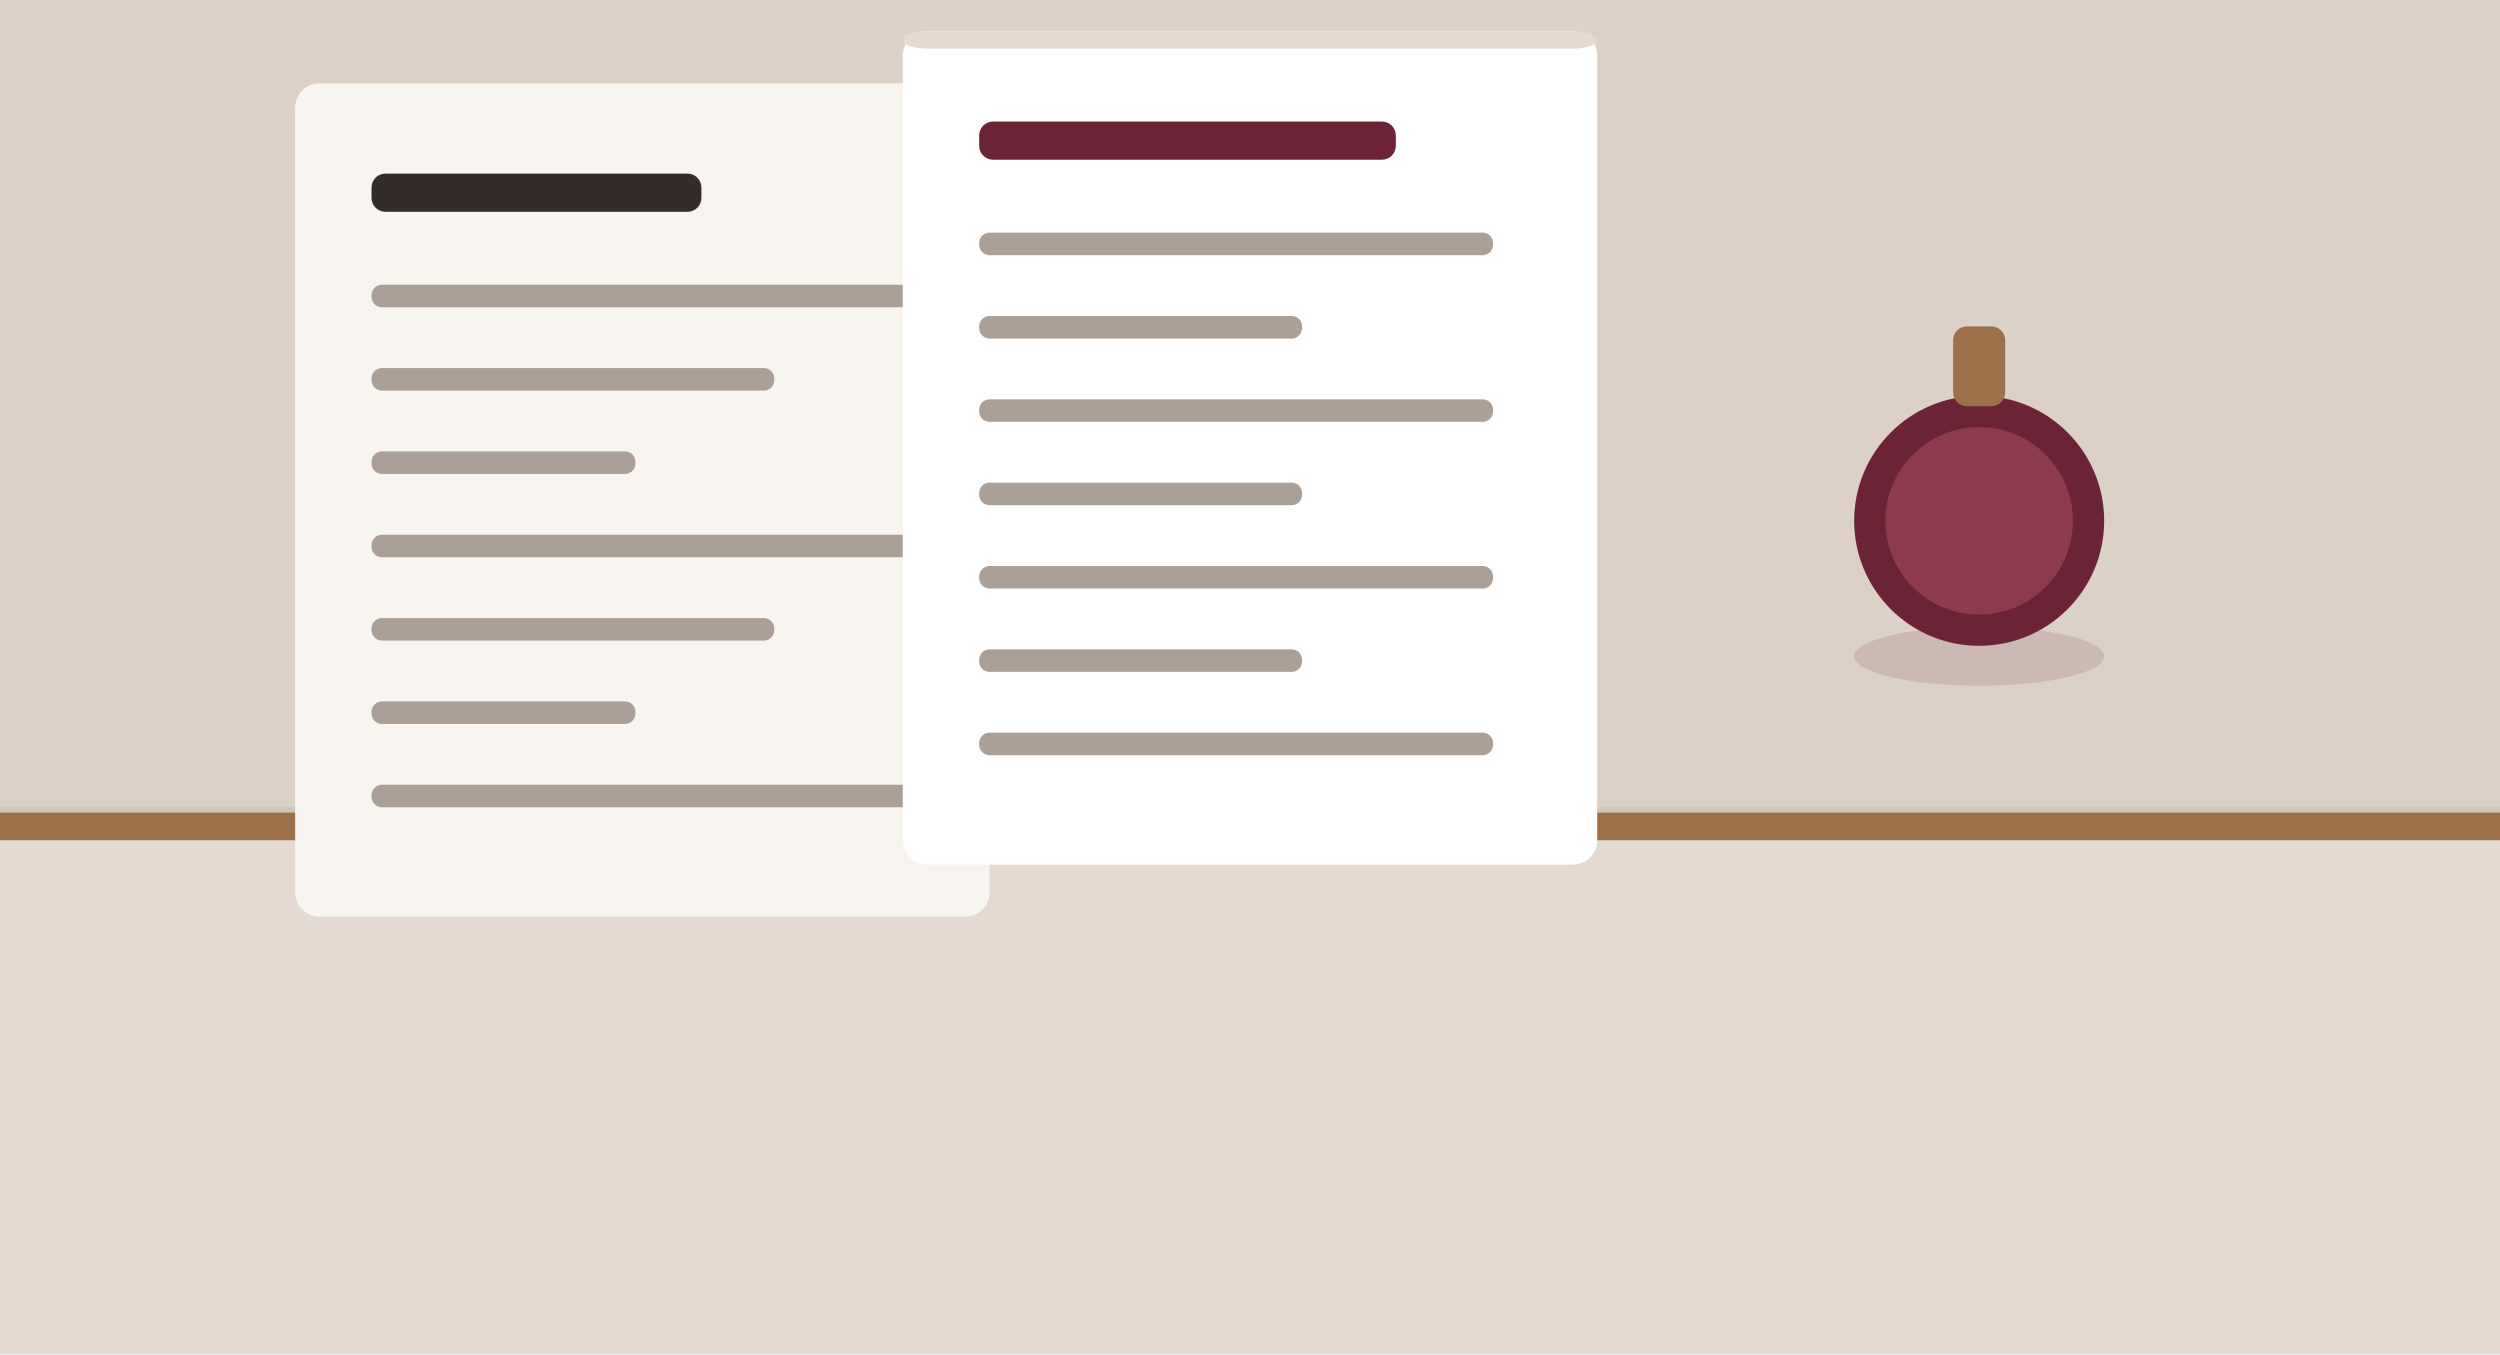
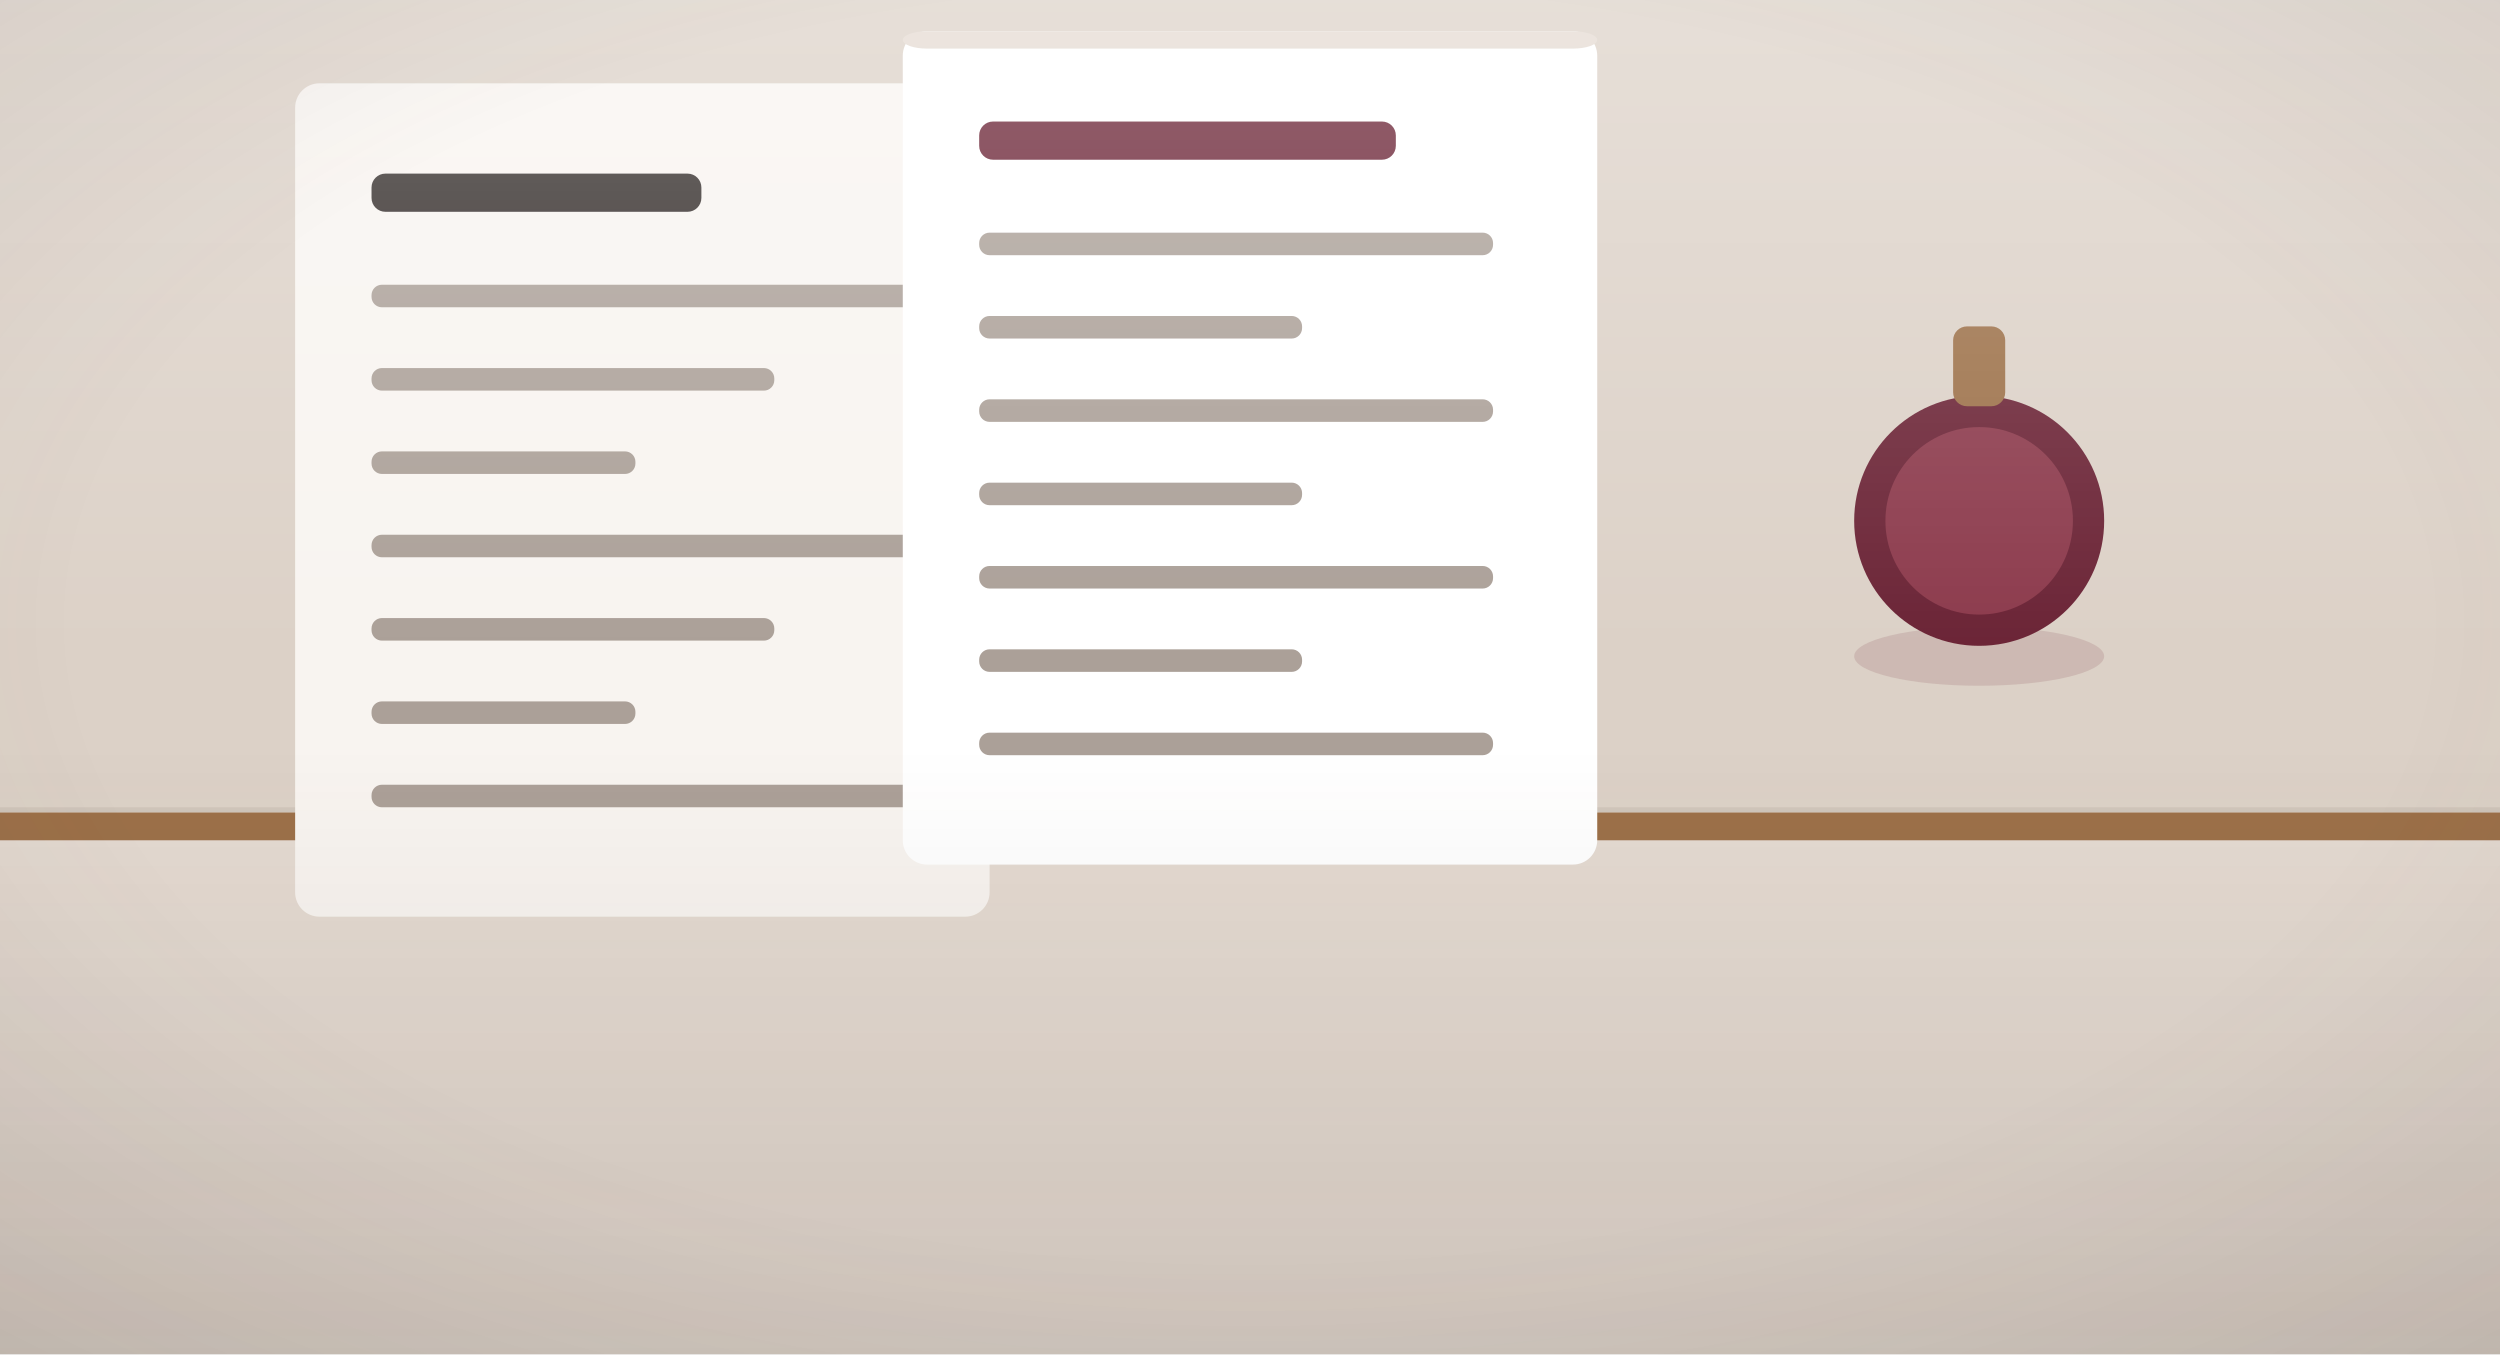
<svg xmlns="http://www.w3.org/2000/svg" viewBox="0 0 1440 780" width="1440" height="780" role="img">
+   <defs>
+     <linearGradient id="gTop" x1="0" y1="0" x2="0" y2="1">
+       <stop offset="0" stop-color="#FFFFFF" stop-opacity=".30" />
+       <stop offset=".48" stop-color="#FFFFFF" stop-opacity="0" />
+     </linearGradient>
+     <linearGradient id="gBot" x1="0" y1="0" x2="0" y2="1">
+       <stop offset=".55" stop-color="#3A2C24" stop-opacity="0" />
+       <stop offset="1" stop-color="#3A2C24" stop-opacity=".13" />
+     </linearGradient>
+     <radialGradient id="gVig" cx=".5" cy=".46" r=".75">
+       <stop offset=".62" stop-color="#3A2C24" stop-opacity="0" />
+       <stop offset="1" stop-color="#3A2C24" stop-opacity=".10" />
+     </radialGradient>
+   </defs>
  <rect x="0" y="0" width="1440" height="780" fill="#EDE6DF" />
  <rect x="0" y="0" width="1440" height="468" fill="#DCD1C7" />
  <rect x="0" y="468" width="1440" height="312" fill="#E4DAD1" />
  <rect x="0" y="465" width="1440" height="3" fill="rgba(0,0,0,.06)" />
  <rect x="0" y="468" width="1440" height="16" fill="#9C7048" />
  <g transform="translate(170,48)">
    <rect x="0" y="0" width="400" height="480" fill="#F8F4F0" rx="14" />
    <rect x="44" y="52" width="190" height="22" fill="#332C2A" rx="8" />
    <rect x="44" y="116" width="312" height="13" fill="#ABA098" rx="6" />
    <rect x="44" y="164" width="232" height="13" fill="#ABA098" rx="6" />
    <rect x="44" y="212" width="152" height="13" fill="#ABA098" rx="6" />
    <rect x="44" y="260" width="312" height="13" fill="#ABA098" rx="6" />
    <rect x="44" y="308" width="232" height="13" fill="#ABA098" rx="6" />
    <rect x="44" y="356" width="152" height="13" fill="#ABA098" rx="6" />
    <rect x="44" y="404" width="312" height="13" fill="#ABA098" rx="6" />
  </g>
  <g transform="translate(520,18)">
    <rect x="0" y="0" width="400" height="480" fill="#FFFFFF" rx="14" />
    <rect x="0" y="0" width="400" height="10" fill="#E4DAD1" rx="14" />
    <rect x="44" y="52" width="240" height="22" fill="#6B2436" rx="8" />
    <rect x="44" y="116" width="296" height="13" fill="#ABA098" rx="6" />
    <rect x="44" y="164" width="186" height="13" fill="#ABA098" rx="6" />
    <rect x="44" y="212" width="296" height="13" fill="#ABA098" rx="6" />
    <rect x="44" y="260" width="186" height="13" fill="#ABA098" rx="6" />
    <rect x="44" y="308" width="296" height="13" fill="#ABA098" rx="6" />
    <rect x="44" y="356" width="186" height="13" fill="#ABA098" rx="6" />
    <rect x="44" y="404" width="296" height="13" fill="#ABA098" rx="6" />
  </g>
  <g transform="translate(1140,300)">
    <circle cx="0" cy="0" r="72" fill="#6B2436" />
    <circle cx="0" cy="0" r="54" fill="#8C3A4C" />
    <rect x="-15" y="-112" width="30" height="46" fill="#9C7048" rx="8" />
    <ellipse cx="0" cy="78" rx="72" ry="17" fill="rgba(107,36,54,.14)" />
  </g>
+   <rect x="0" y="0" width="1440" height="780" fill="url(#gTop)" />
+   <rect x="0" y="0" width="1440" height="780" fill="url(#gBot)" />
+   <rect x="0" y="0" width="1440" height="780" fill="url(#gVig)" />
</svg>
